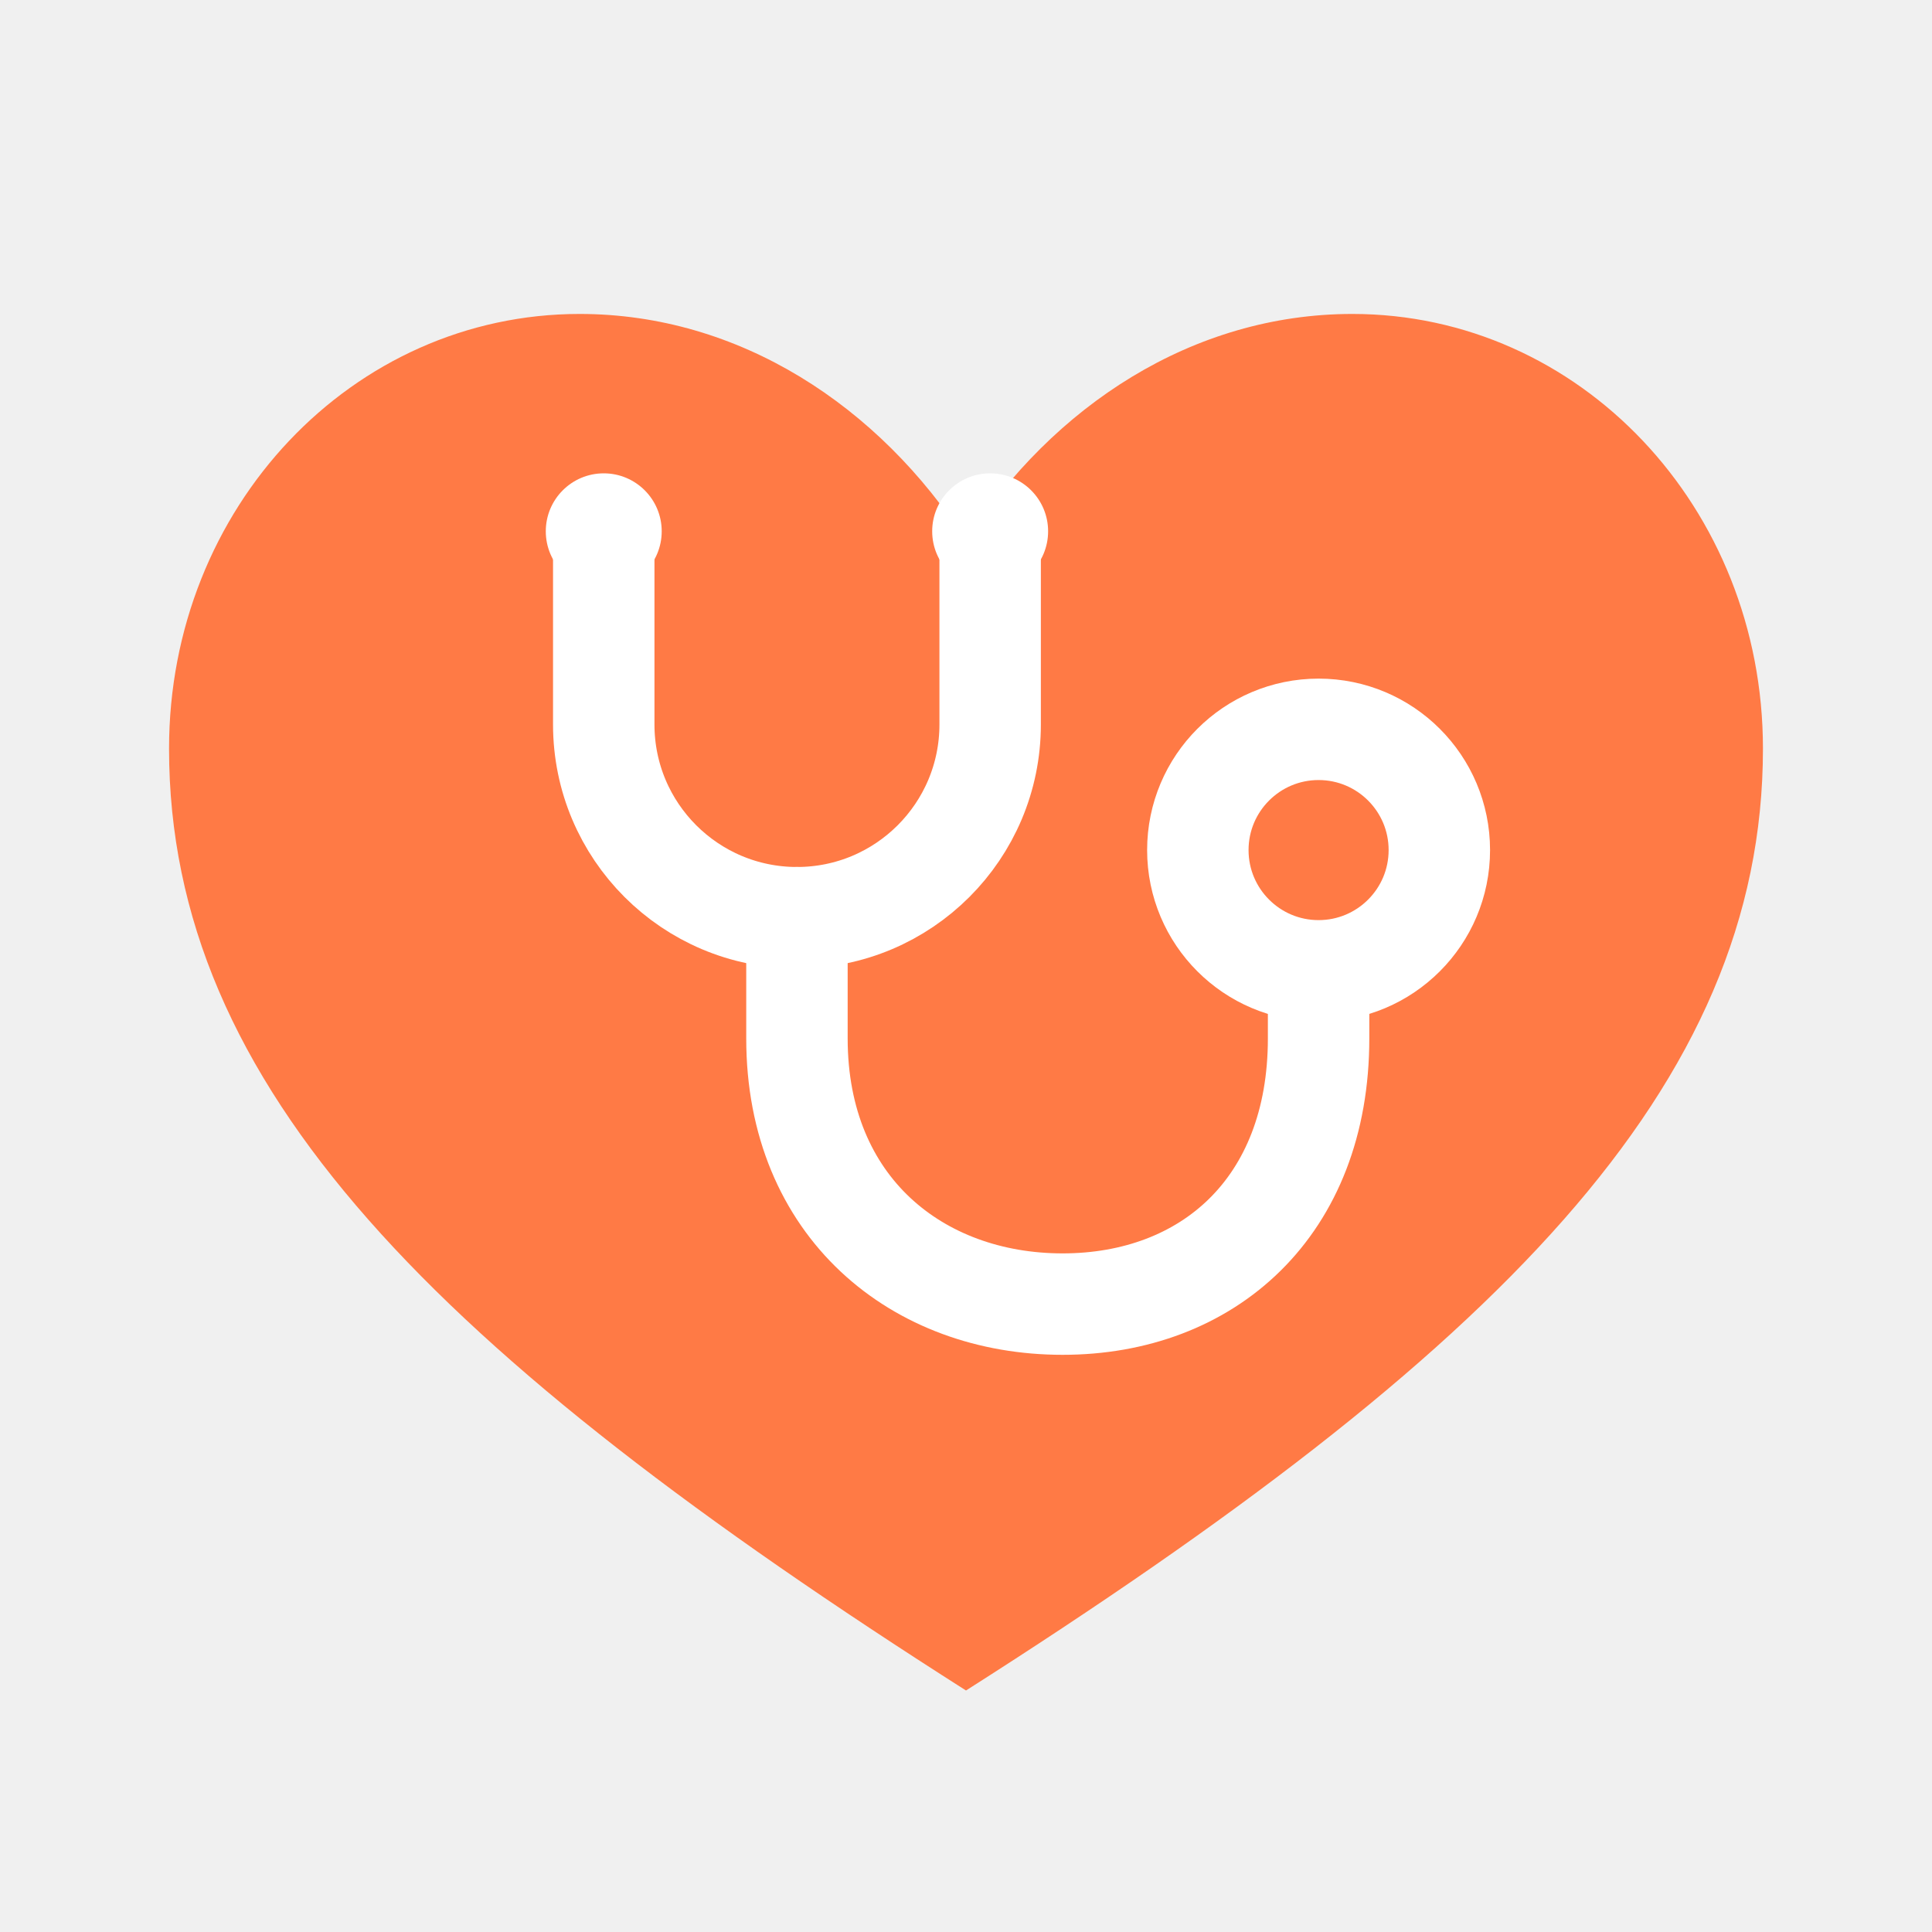
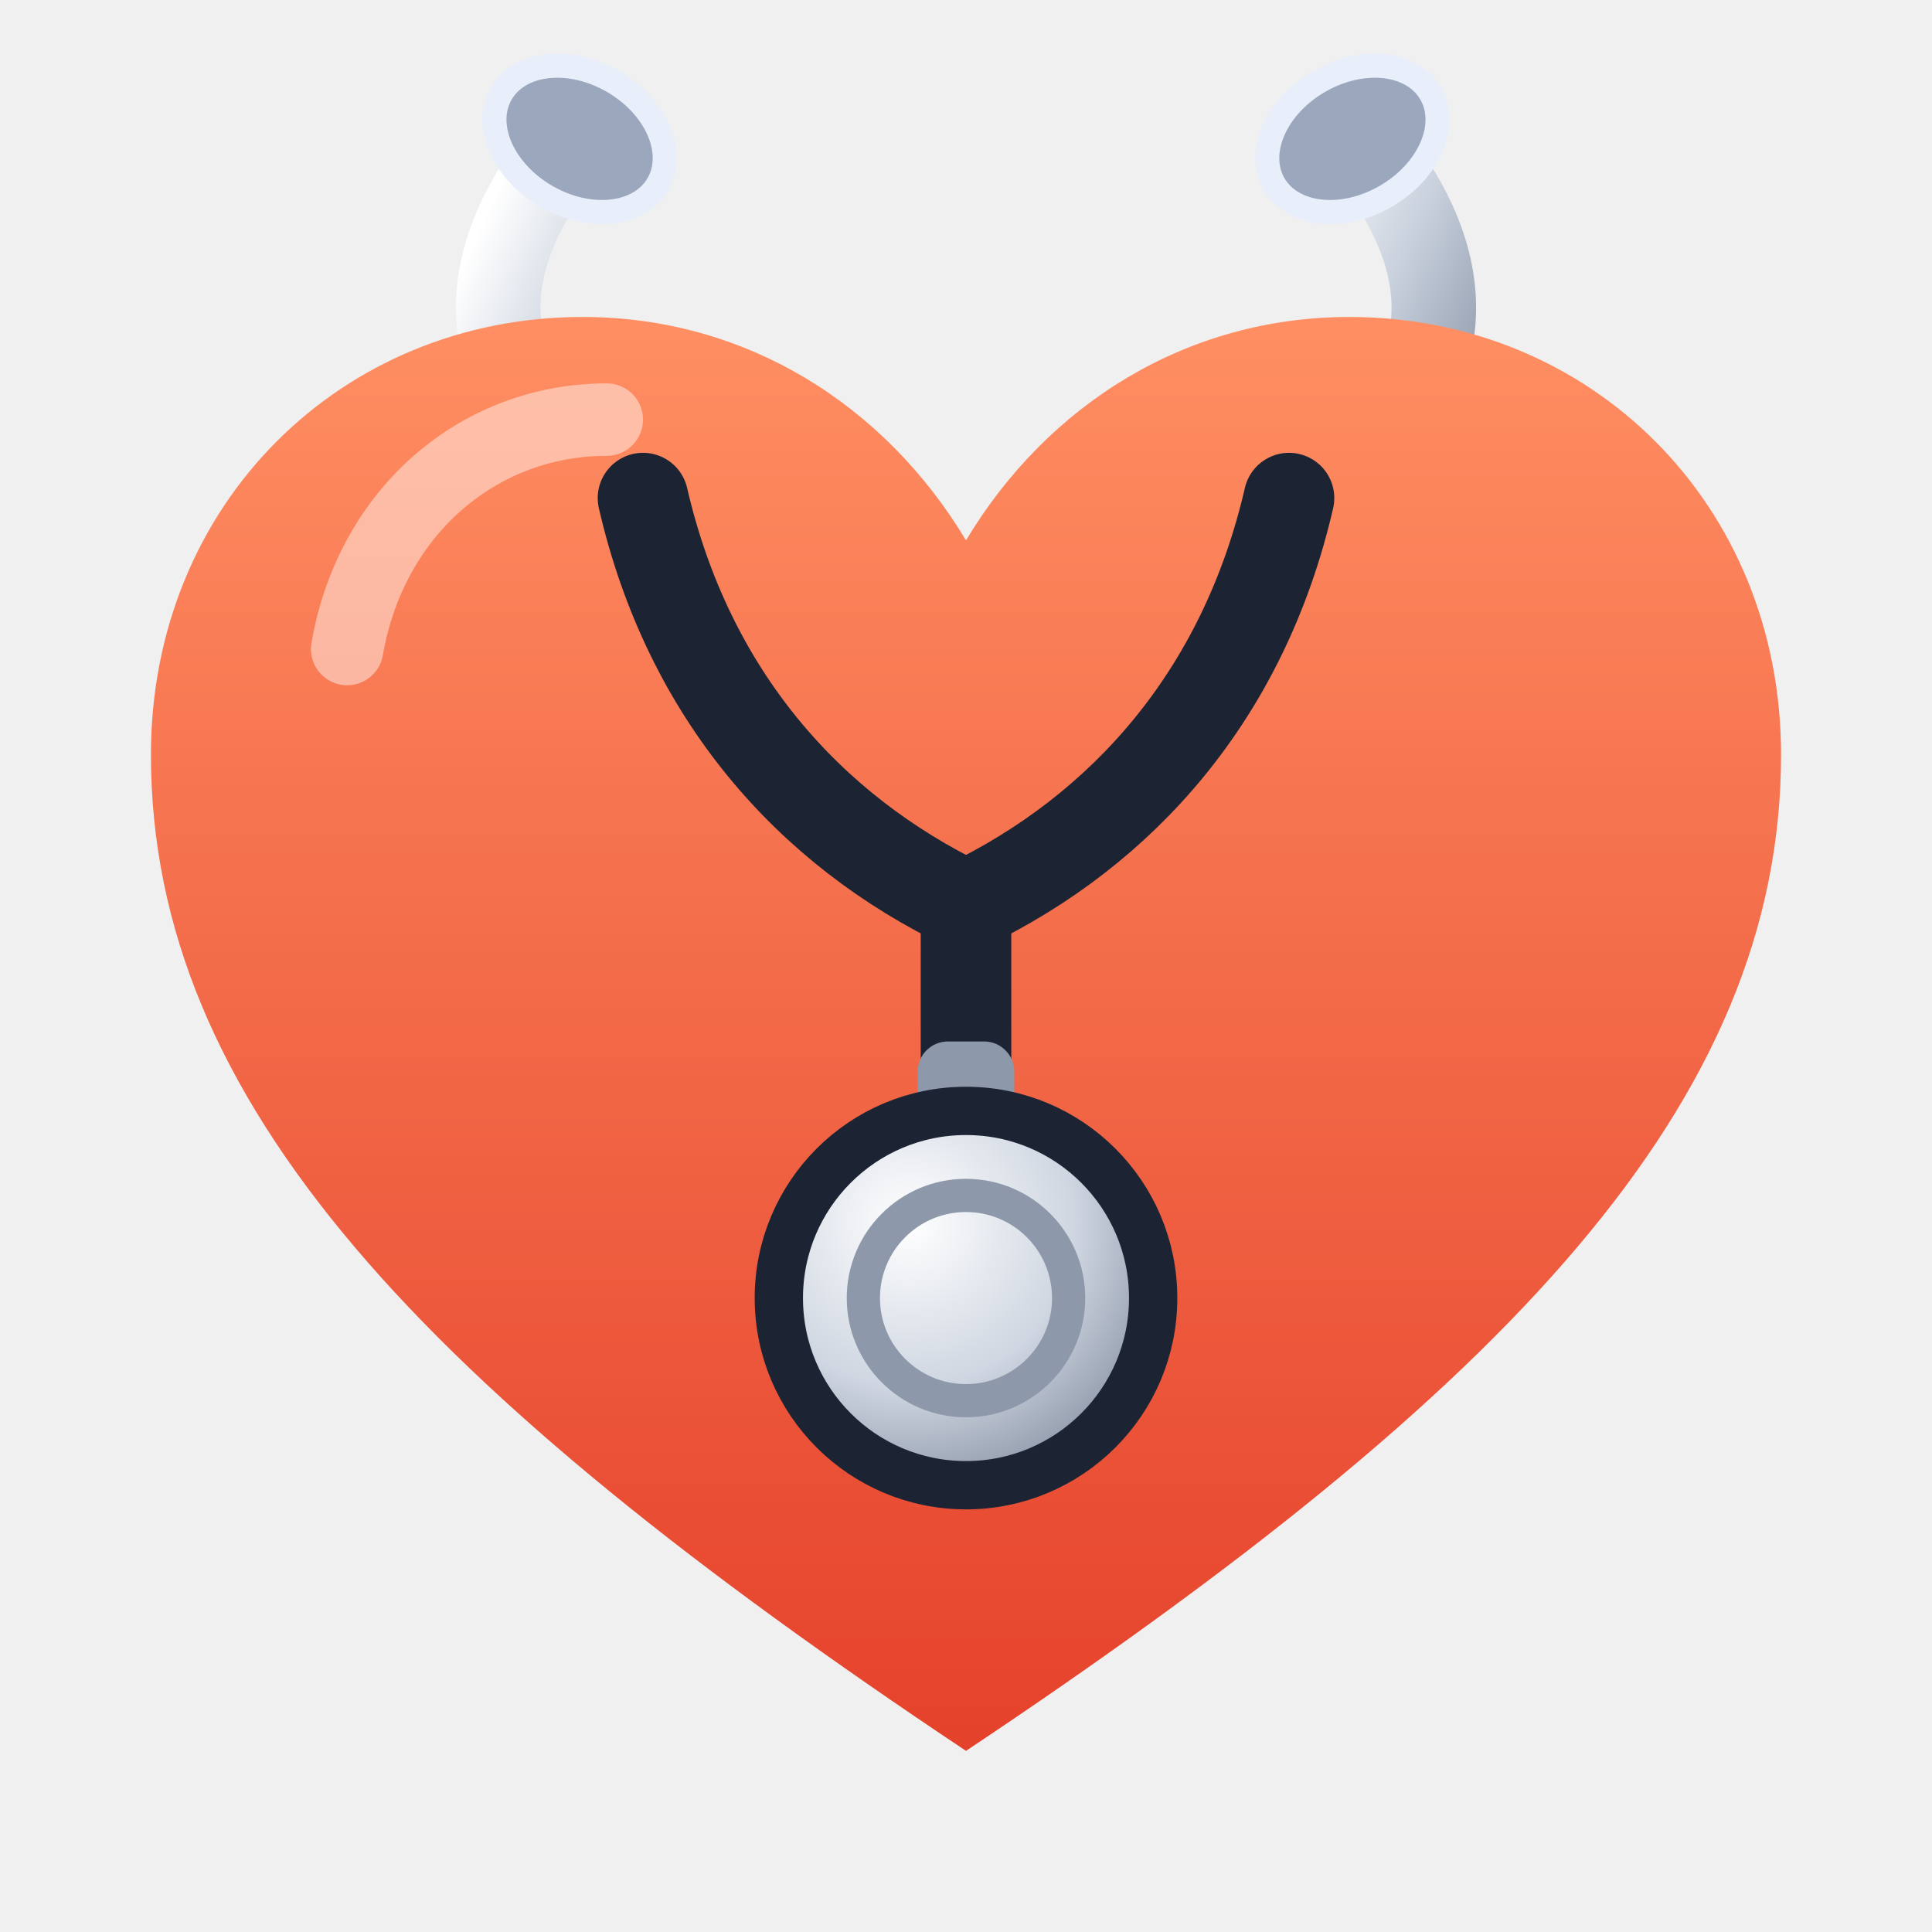
- <svg xmlns="http://www.w3.org/2000/svg" viewBox="0 0 40 40">
-   <path d="M20 35C9 28 3.5 22.5 3.5 15.5 3.5 10.5 7.3 6.5 12 6.5c3.3 0 6.2 1.9 8 4.7 1.8-2.8 4.7-4.7 8-4.7 4.7 0 8.5 4 8.5 9 0 7-5.5 12.5-16.5 19.5z" fill="#ff7a45" />
-   <g stroke="#fff" stroke-width="2.1" fill="none" stroke-linecap="round" stroke-linejoin="round">
-     <path d="M12.5 11.5v3.5a4 4 0 0 0 8 0v-3.5" />
-     <path d="M16.5 19v2.5c0 3.5 2.5 5.5 5.5 5.5s5.3-2 5.3-5.5v-1.2" />
-     <circle cx="27.3" cy="17.6" r="2.5" />
+ <svg xmlns="http://www.w3.org/2000/svg" viewBox="0 0 64 64">
+   <defs>
+     <linearGradient id="lh-heart" x1="0" y1="0" x2="0" y2="1">
+       <stop offset="0" stop-color="#ff8f63" />
+       <stop offset="1" stop-color="#e5412b" />
+     </linearGradient>
+     <linearGradient id="lh-metal" x1="0" y1="0" x2="1" y2="1">
+       <stop offset="0" stop-color="#ffffff" />
+       <stop offset=".5" stop-color="#c9d1dd" />
+       <stop offset="1" stop-color="#8d98aa" />
+     </linearGradient>
+     <radialGradient id="lh-disc" cx=".35" cy=".3" r=".8">
+       <stop offset="0" stop-color="#ffffff" />
+       <stop offset=".55" stop-color="#cfd6e1" />
+       <stop offset="1" stop-color="#7f8a9c" />
+     </radialGradient>
+   </defs>
+   <g fill="none" stroke="url(#lh-metal)" stroke-width="2.8" stroke-linecap="round">
+     <path d="M17.8 6.2c-2.4 3.8-1.6 7.6 3.5 10.6" />
+     <path d="M46.2 6.2c2.4 3.8 1.6 7.6-3.5 10.6" />
  </g>
-   <circle cx="12.5" cy="11" r="1.2" fill="#fff" />
-   <circle cx="20.5" cy="11" r="1.2" fill="#fff" />
+   <ellipse cx="19.2" cy="4.6" rx="3" ry="2.2" transform="rotate(30 19.2 4.6)" fill="#9aa7bd" stroke="#e9eefb" stroke-width=".8" />
+   <ellipse cx="44.8" cy="4.6" rx="3" ry="2.2" transform="rotate(-30 44.8 4.6)" fill="#9aa7bd" stroke="#e9eefb" stroke-width=".8" />
+   <path d="M32 58C14 46 5 36.5 5 25 5 16.7 11.3 10.5 19.3 10.5c5.4 0 10 2.9 12.7 7.4 2.7-4.5 7.3-7.4 12.7-7.4C52.7 10.5 59 16.7 59 25 59 36.5 50 46 32 58z" fill="url(#lh-heart)" />
+   <path d="M11.5 21.5c.8-4.6 4.4-7.6 8.6-7.6" fill="none" stroke="#fff" stroke-opacity=".45" stroke-width="2.4" stroke-linecap="round" />
+   <g fill="none" stroke="#1c2434" stroke-linecap="round" stroke-linejoin="round">
+     <path d="M21.3 16.5c1.5 6.5 5.5 11 10.7 13.5 5.2-2.5 9.2-7 10.7-13.5" stroke-width="3" />
+     <path d="M32 30v5.5" stroke-width="3" />
+   </g>
+   <rect x="30.4" y="34.5" width="3.2" height="3.6" rx="1" fill="#8d98aa" />
+   <circle cx="32" cy="43" r="6.2" fill="url(#lh-disc)" stroke="#1c2434" stroke-width="1.6" />
+   <circle cx="32" cy="43" r="3.4" fill="none" stroke="#8d98aa" stroke-width="1.1" />
</svg>
